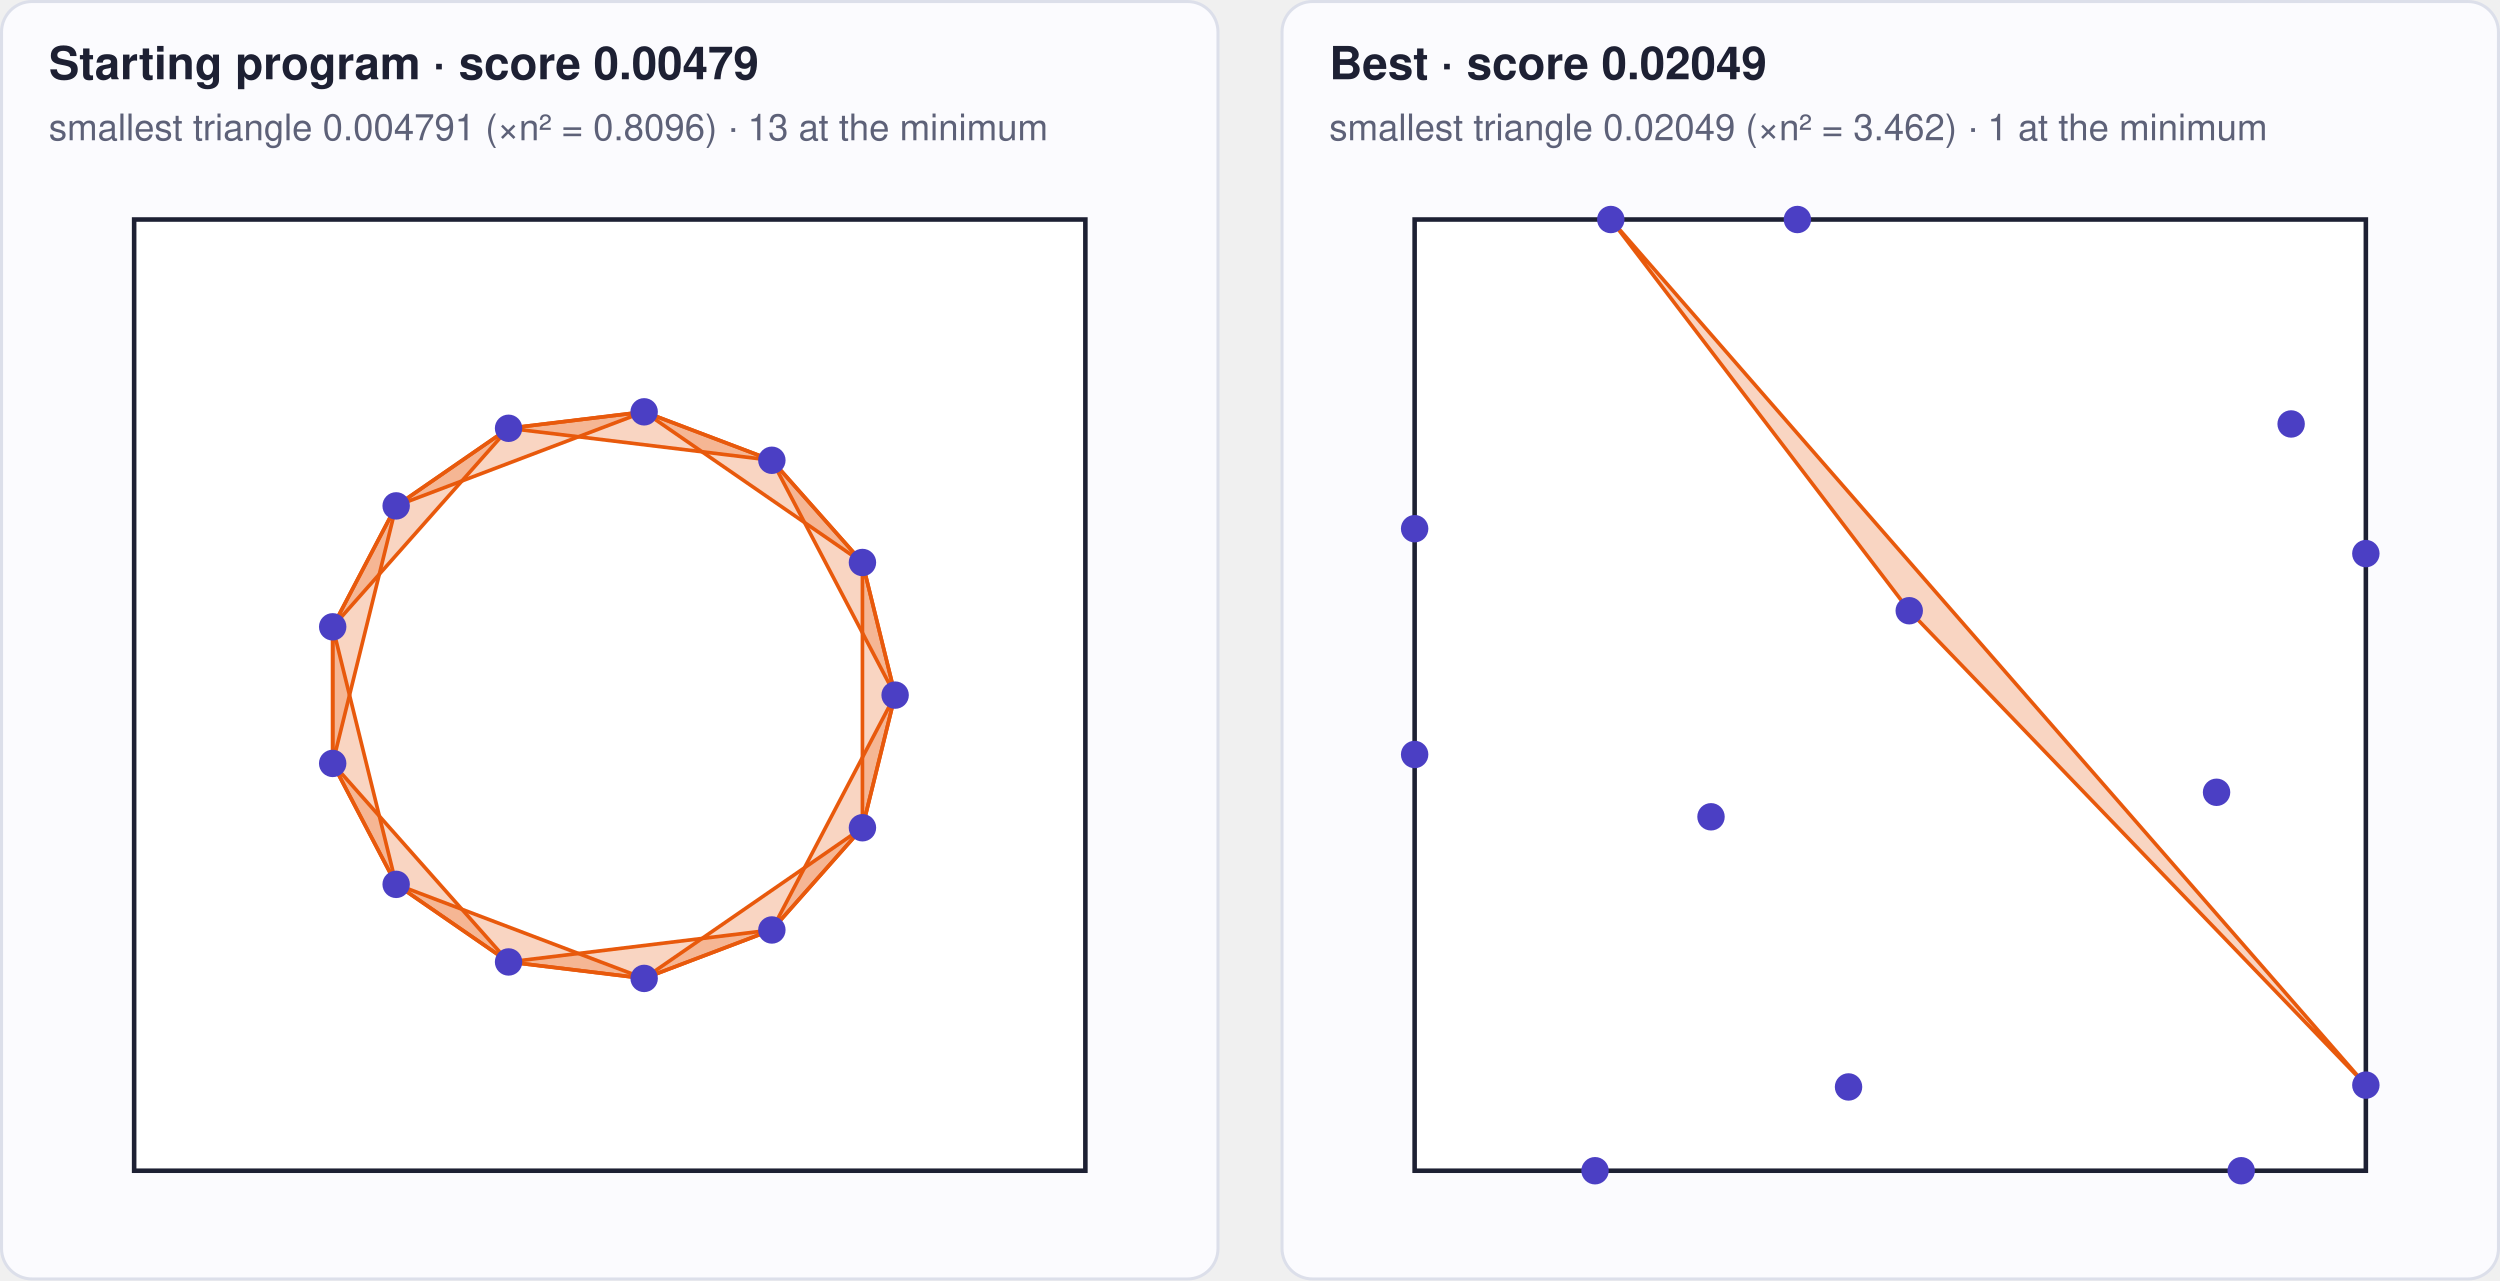
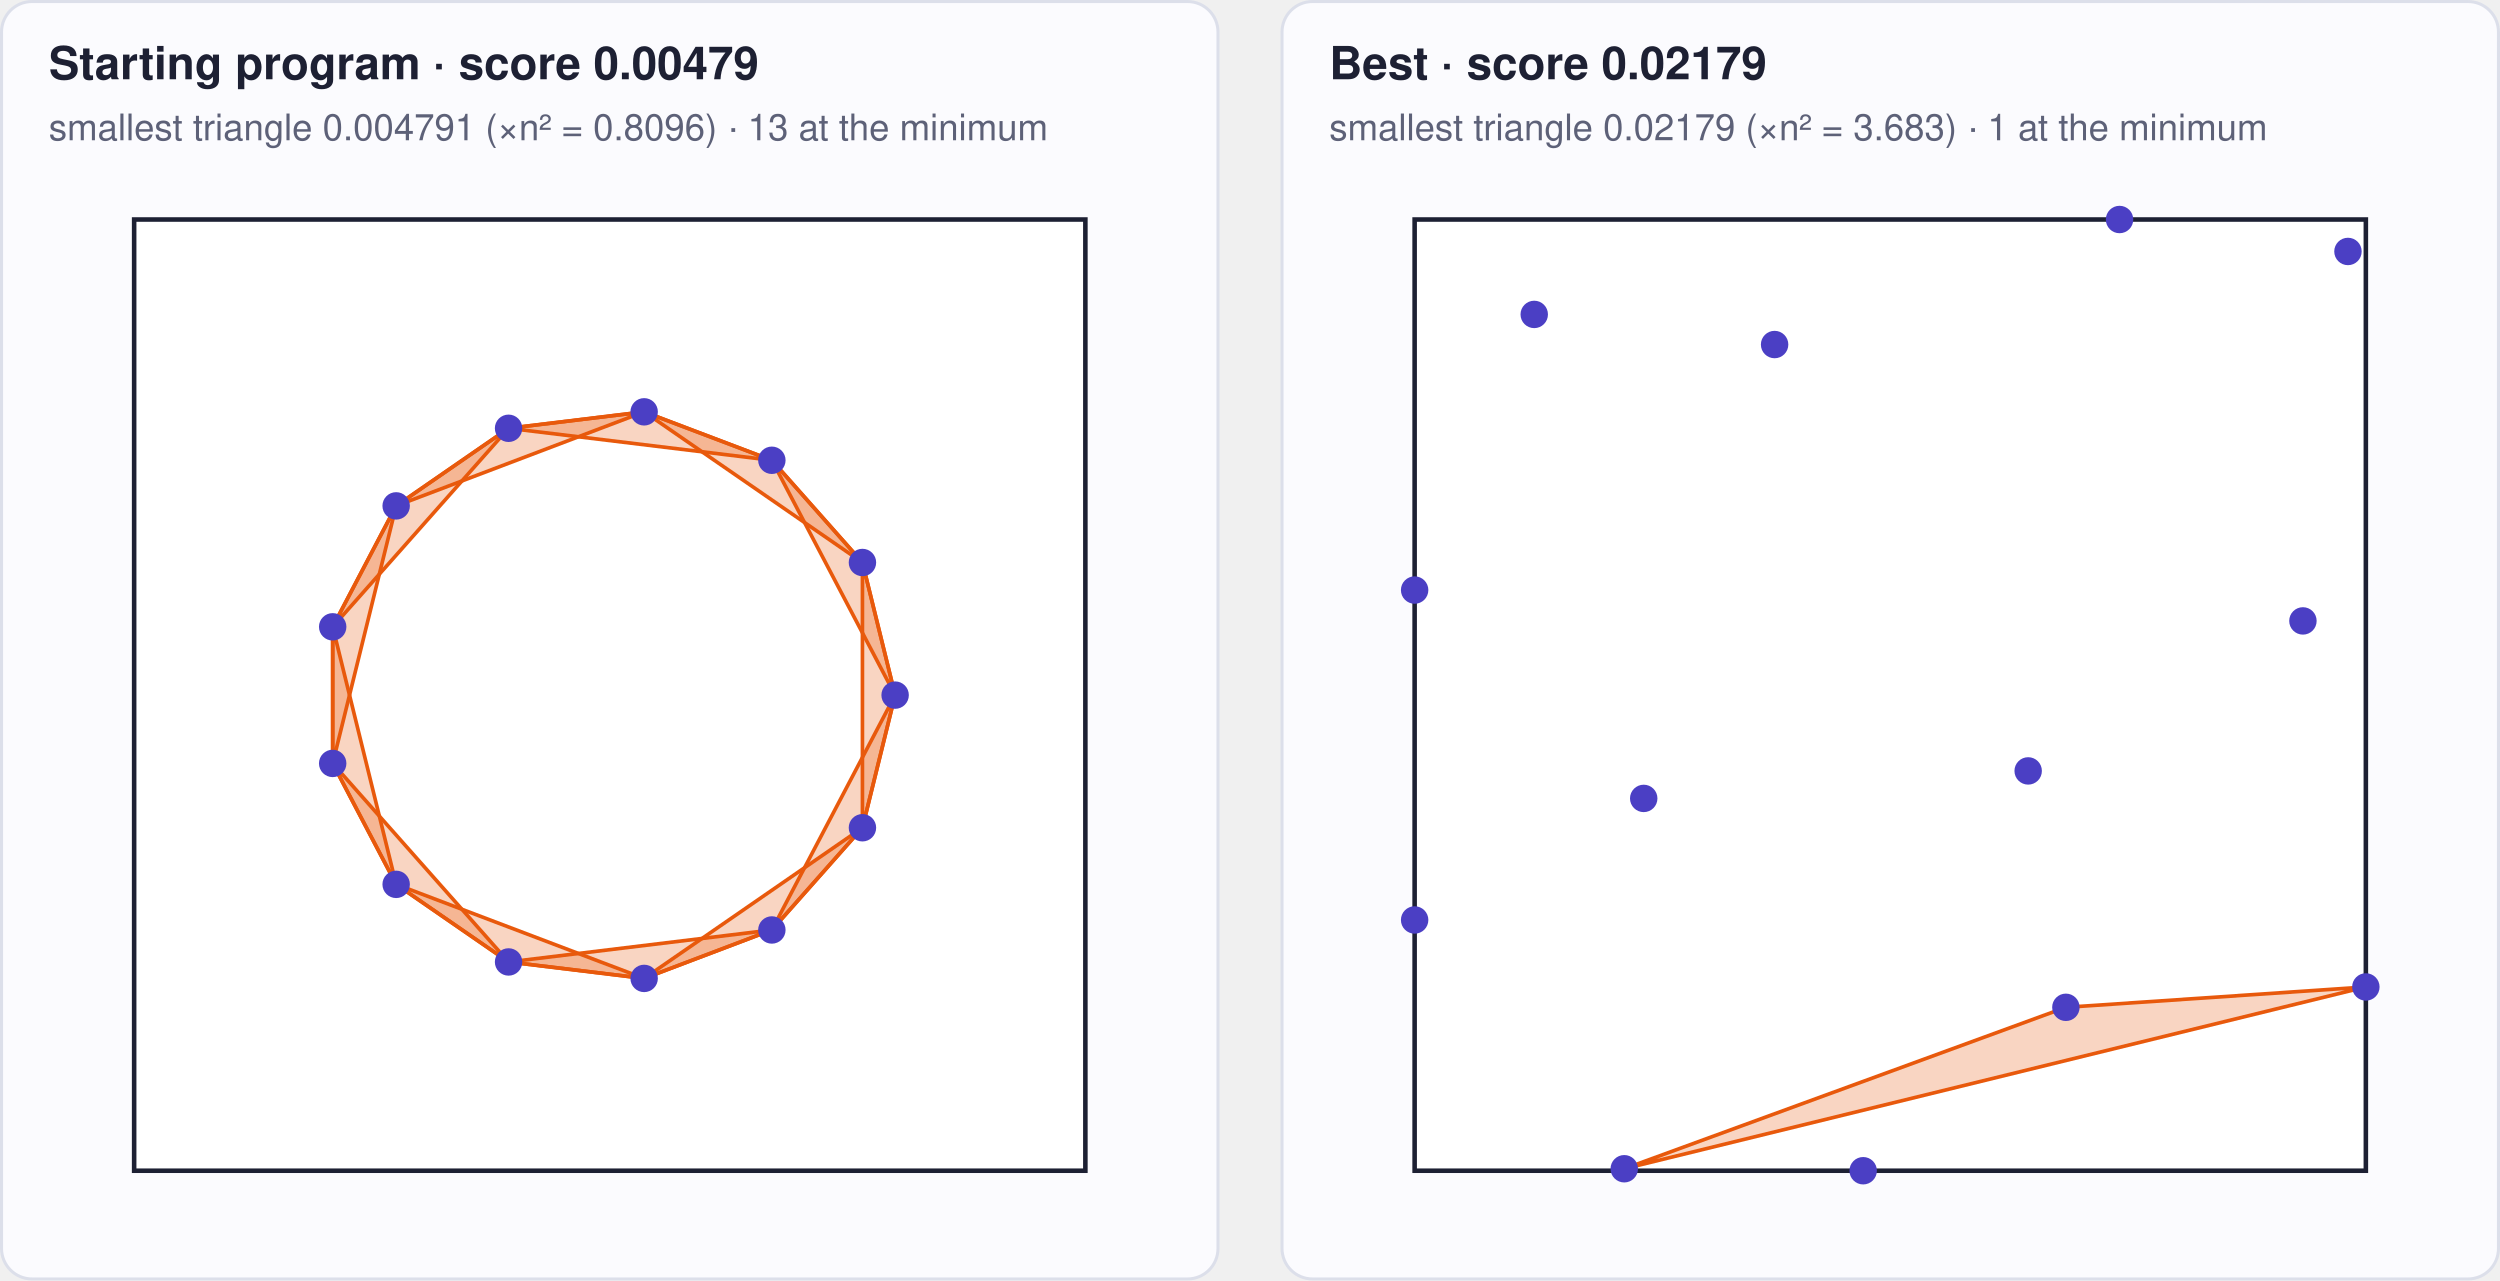
<svg xmlns="http://www.w3.org/2000/svg" viewBox="0 0 820 420.00" width="820" height="420.00" role="img" aria-label="heilbronn: the starting program's solution and the best one" font-family="system-ui, -apple-system, Segoe UI, Helvetica, Arial, sans-serif">
  <rect x="0.5" y="0.5" width="399" height="419" rx="10" fill="#fbfbfe" stroke="#dcdfea" />
  <text x="16" y="26" font-size="15" font-weight="600" fill="#1d2033">Starting program · score 0.00479</text>
  <text x="16" y="46" font-size="12" fill="#5d6178">smallest triangle 0.004791 (×n² = 0.8096) · 13 at the minimum</text>
  <rect x="44.00" y="72.00" width="312.00" height="312.00" fill="#fff" stroke="#1d2033" stroke-width="1.5" />
  <polygon points="166.81,315.52 211.28,320.92 253.17,305.03" fill="#e8590c" fill-opacity="0.25" stroke="#e8590c" stroke-width="1.2" stroke-linejoin="round" />
  <polygon points="109.12,205.60 109.12,250.40 129.94,290.07" fill="#e8590c" fill-opacity="0.25" stroke="#e8590c" stroke-width="1.2" stroke-linejoin="round" />
  <polygon points="129.94,165.93 109.12,205.60 109.12,250.40" fill="#e8590c" fill-opacity="0.25" stroke="#e8590c" stroke-width="1.2" stroke-linejoin="round" />
  <polygon points="211.28,320.92 253.17,305.03 282.88,271.50" fill="#e8590c" fill-opacity="0.25" stroke="#e8590c" stroke-width="1.2" stroke-linejoin="round" />
  <polygon points="282.88,184.50 253.17,150.97 211.28,135.08" fill="#e8590c" fill-opacity="0.25" stroke="#e8590c" stroke-width="1.2" stroke-linejoin="round" />
  <polygon points="211.28,135.08 166.81,140.48 129.94,165.93" fill="#e8590c" fill-opacity="0.25" stroke="#e8590c" stroke-width="1.2" stroke-linejoin="round" />
  <polygon points="293.60,228.00 282.88,184.50 253.17,150.97" fill="#e8590c" fill-opacity="0.25" stroke="#e8590c" stroke-width="1.2" stroke-linejoin="round" />
  <polygon points="253.17,150.97 211.28,135.08 166.81,140.48" fill="#e8590c" fill-opacity="0.25" stroke="#e8590c" stroke-width="1.2" stroke-linejoin="round" />
  <polygon points="109.12,250.40 129.94,290.07 166.81,315.52" fill="#e8590c" fill-opacity="0.25" stroke="#e8590c" stroke-width="1.2" stroke-linejoin="round" />
  <polygon points="293.60,228.00 282.88,184.50 282.88,271.50" fill="#e8590c" fill-opacity="0.25" stroke="#e8590c" stroke-width="1.2" stroke-linejoin="round" />
  <polygon points="129.94,290.07 166.81,315.52 211.28,320.92" fill="#e8590c" fill-opacity="0.25" stroke="#e8590c" stroke-width="1.2" stroke-linejoin="round" />
  <polygon points="166.81,140.48 129.94,165.93 109.12,205.60" fill="#e8590c" fill-opacity="0.25" stroke="#e8590c" stroke-width="1.2" stroke-linejoin="round" />
  <polygon points="293.60,228.00 253.17,305.03 282.88,271.50" fill="#e8590c" fill-opacity="0.25" stroke="#e8590c" stroke-width="1.2" stroke-linejoin="round" />
  <circle cx="293.60" cy="228.00" r="4.5" fill="#4b3fc4" />
  <circle cx="282.88" cy="184.50" r="4.5" fill="#4b3fc4" />
  <circle cx="253.17" cy="150.97" r="4.5" fill="#4b3fc4" />
  <circle cx="211.28" cy="135.08" r="4.5" fill="#4b3fc4" />
  <circle cx="166.81" cy="140.48" r="4.5" fill="#4b3fc4" />
  <circle cx="129.94" cy="165.93" r="4.5" fill="#4b3fc4" />
  <circle cx="109.12" cy="205.60" r="4.5" fill="#4b3fc4" />
  <circle cx="109.12" cy="250.40" r="4.5" fill="#4b3fc4" />
  <circle cx="129.94" cy="290.07" r="4.5" fill="#4b3fc4" />
  <circle cx="166.81" cy="315.52" r="4.5" fill="#4b3fc4" />
  <circle cx="211.28" cy="320.92" r="4.5" fill="#4b3fc4" />
  <circle cx="253.17" cy="305.03" r="4.5" fill="#4b3fc4" />
  <circle cx="282.88" cy="271.50" r="4.5" fill="#4b3fc4" />
  <rect x="420.5" y="0.5" width="399" height="419" rx="10" fill="#fbfbfe" stroke="#dcdfea" />
-   <text x="436" y="26" font-size="15" font-weight="600" fill="#1d2033">Best · score 0.02049</text>
-   <text x="436" y="46" font-size="12" fill="#5d6178">smallest triangle 0.02049 (×n² = 3.462) · 1 at the minimum</text>
+   <text x="436" y="26" font-size="15" font-weight="600" fill="#1d2033">Best · score 0.02179</text>
+   <text x="436" y="46" font-size="12" fill="#5d6178">smallest triangle 0.02179 (×n² = 3.683) · 1 at the minimum</text>
  <rect x="464.00" y="72.00" width="312.00" height="312.00" fill="#fff" stroke="#1d2033" stroke-width="1.5" />
-   <polygon points="626.23,200.32 528.34,72.00 776.00,355.92" fill="#e8590c" fill-opacity="0.25" stroke="#e8590c" stroke-width="1.2" stroke-linejoin="round" />
-   <circle cx="589.55" cy="72.00" r="4.5" fill="#4b3fc4" />
-   <circle cx="626.23" cy="200.32" r="4.5" fill="#4b3fc4" />
-   <circle cx="727.03" cy="259.87" r="4.5" fill="#4b3fc4" />
-   <circle cx="464.00" cy="247.47" r="4.5" fill="#4b3fc4" />
-   <circle cx="528.34" cy="72.00" r="4.5" fill="#4b3fc4" />
-   <circle cx="606.32" cy="356.52" r="4.5" fill="#4b3fc4" />
-   <circle cx="561.21" cy="267.91" r="4.5" fill="#4b3fc4" />
-   <circle cx="776.00" cy="181.58" r="4.5" fill="#4b3fc4" />
-   <circle cx="751.49" cy="139.06" r="4.5" fill="#4b3fc4" />
-   <circle cx="735.11" cy="384.00" r="4.5" fill="#4b3fc4" />
-   <circle cx="776.00" cy="355.92" r="4.5" fill="#4b3fc4" />
-   <circle cx="464.00" cy="173.41" r="4.5" fill="#4b3fc4" />
-   <circle cx="523.17" cy="384.00" r="4.5" fill="#4b3fc4" />
+   <polygon points="532.76,383.35 677.61,330.40 776.00,323.72" fill="#e8590c" fill-opacity="0.25" stroke="#e8590c" stroke-width="1.2" stroke-linejoin="round" />
+   <circle cx="755.36" cy="203.66" r="4.5" fill="#4b3fc4" />
+   <circle cx="695.21" cy="72.00" r="4.5" fill="#4b3fc4" />
+   <circle cx="503.23" cy="103.13" r="4.5" fill="#4b3fc4" />
+   <circle cx="532.76" cy="383.35" r="4.5" fill="#4b3fc4" />
+   <circle cx="582.07" cy="113.01" r="4.5" fill="#4b3fc4" />
+   <circle cx="611.12" cy="384.00" r="4.5" fill="#4b3fc4" />
+   <circle cx="677.61" cy="330.40" r="4.5" fill="#4b3fc4" />
+   <circle cx="539.14" cy="261.88" r="4.5" fill="#4b3fc4" />
+   <circle cx="464.00" cy="193.54" r="4.5" fill="#4b3fc4" />
+   <circle cx="464.00" cy="301.75" r="4.5" fill="#4b3fc4" />
+   <circle cx="770.13" cy="82.48" r="4.5" fill="#4b3fc4" />
+   <circle cx="776.00" cy="323.72" r="4.5" fill="#4b3fc4" />
+   <circle cx="665.24" cy="252.86" r="4.5" fill="#4b3fc4" />
</svg>
